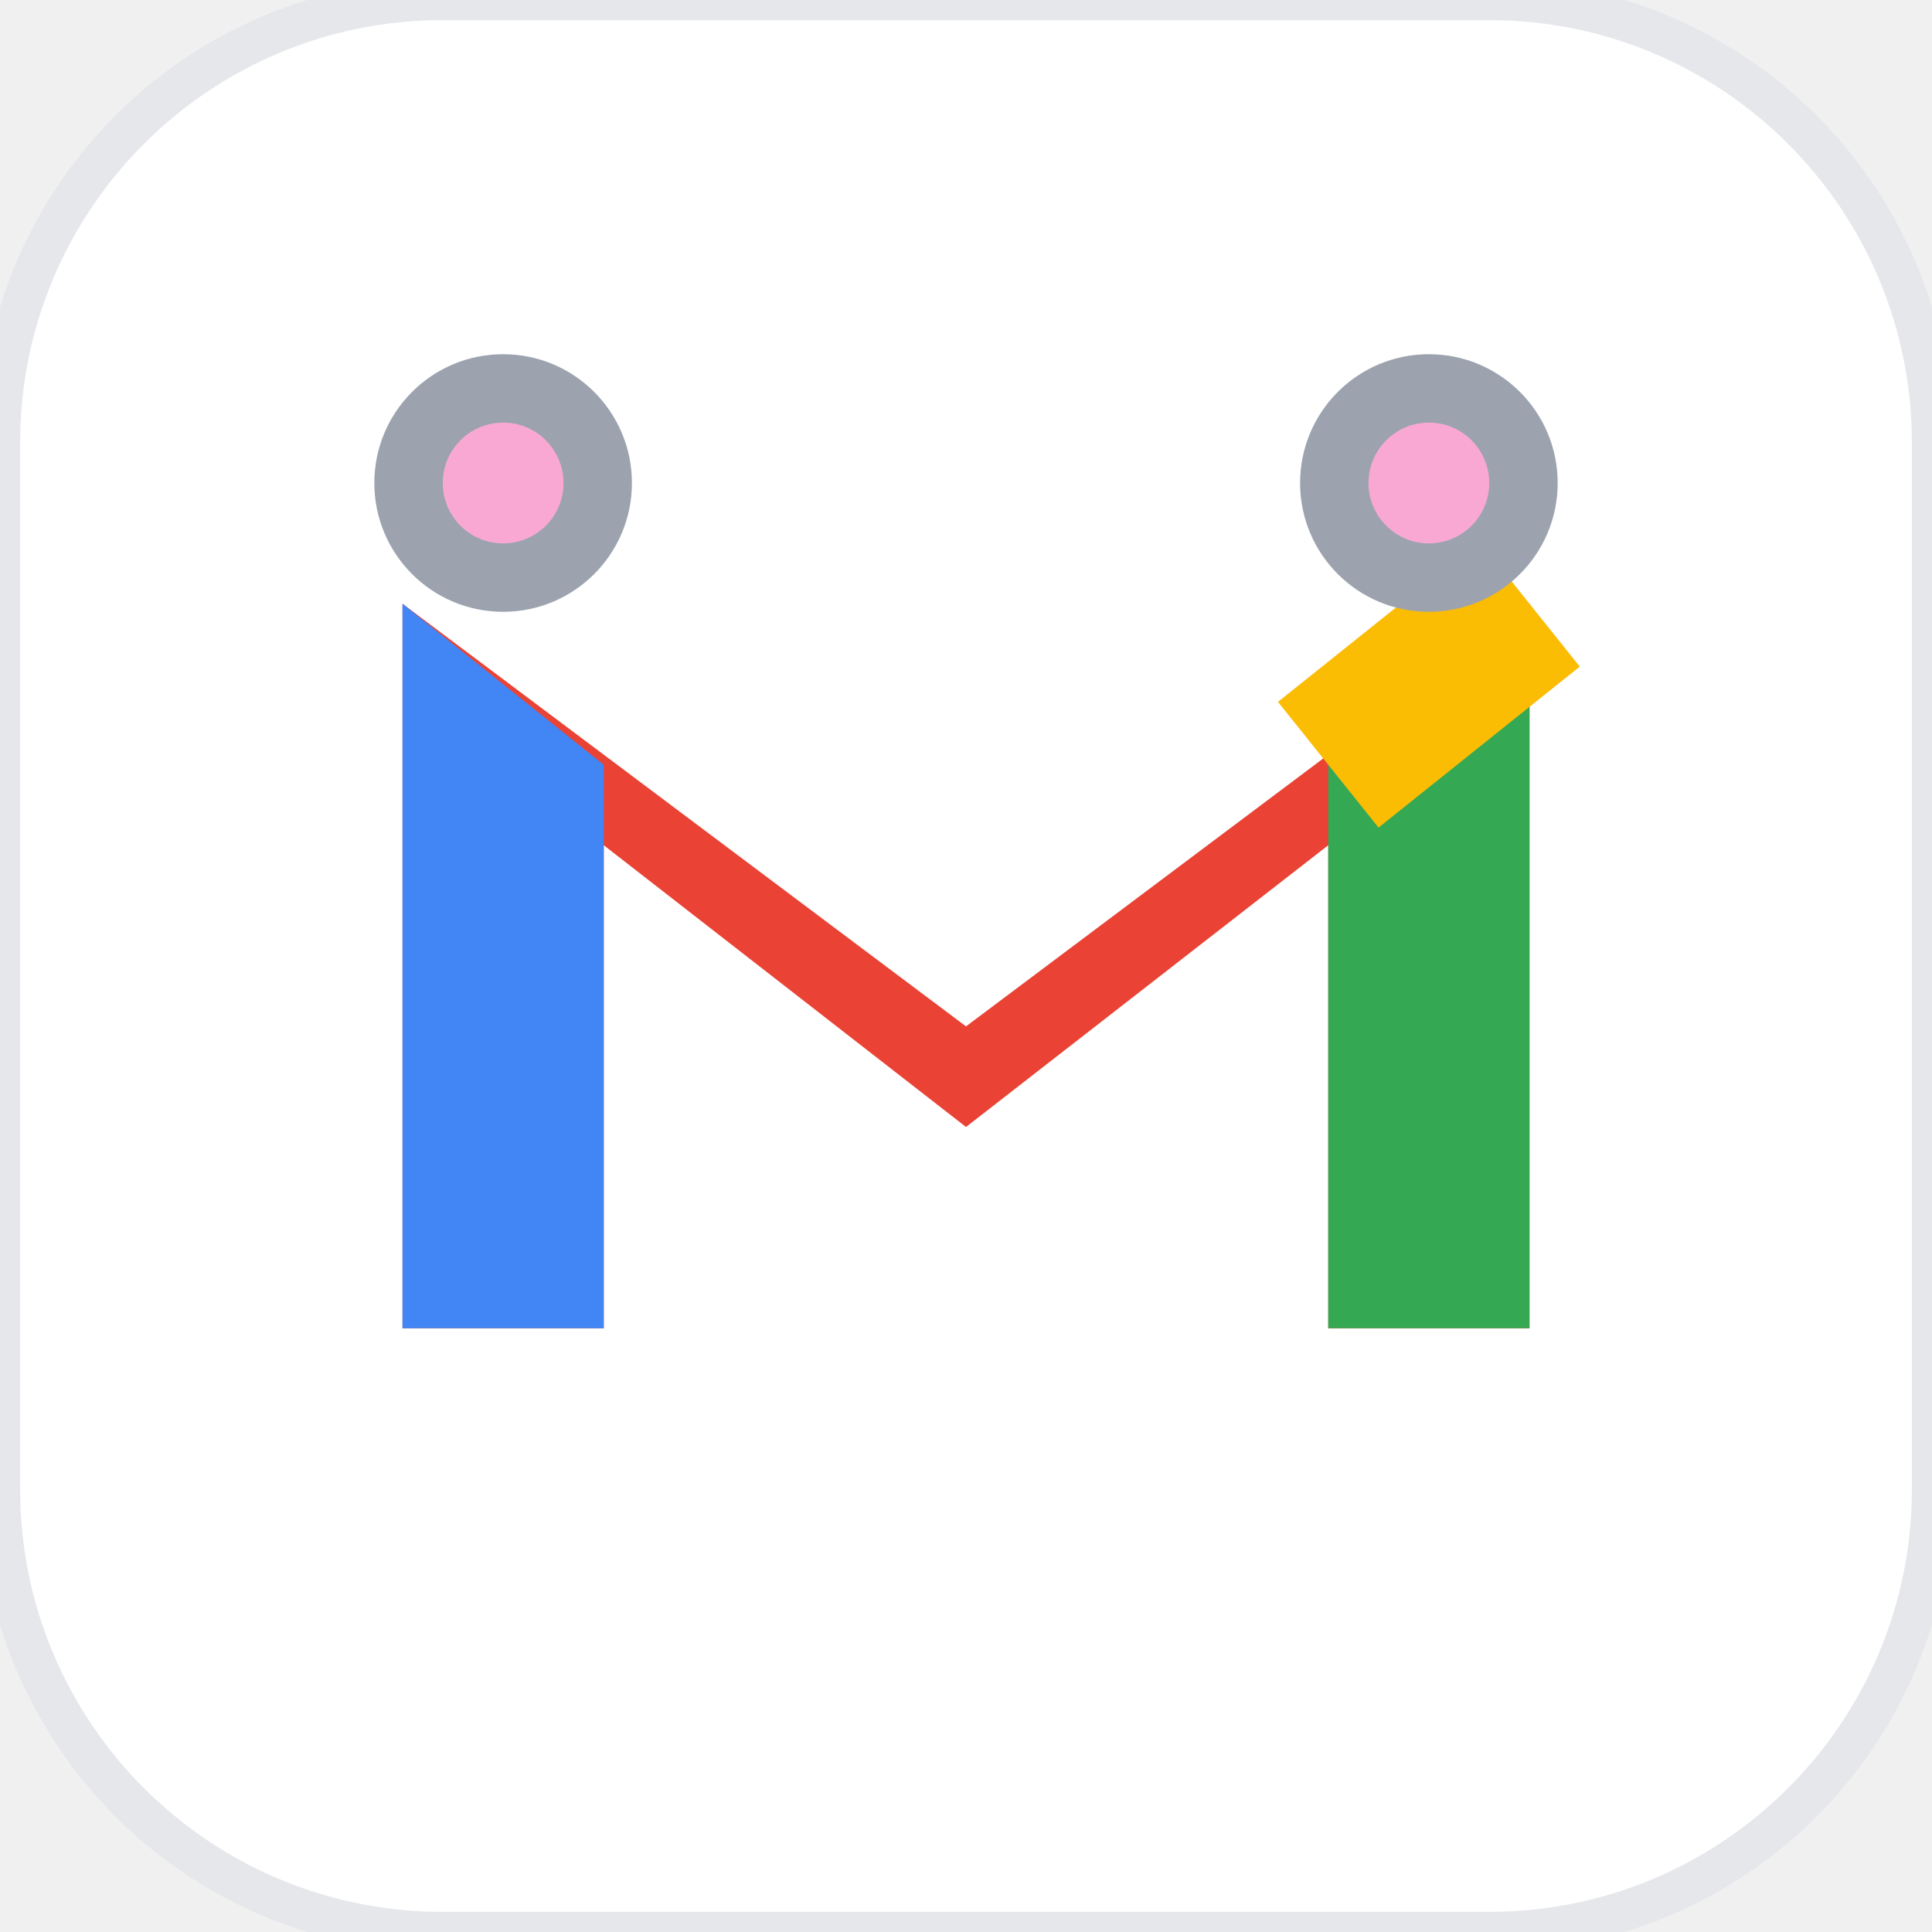
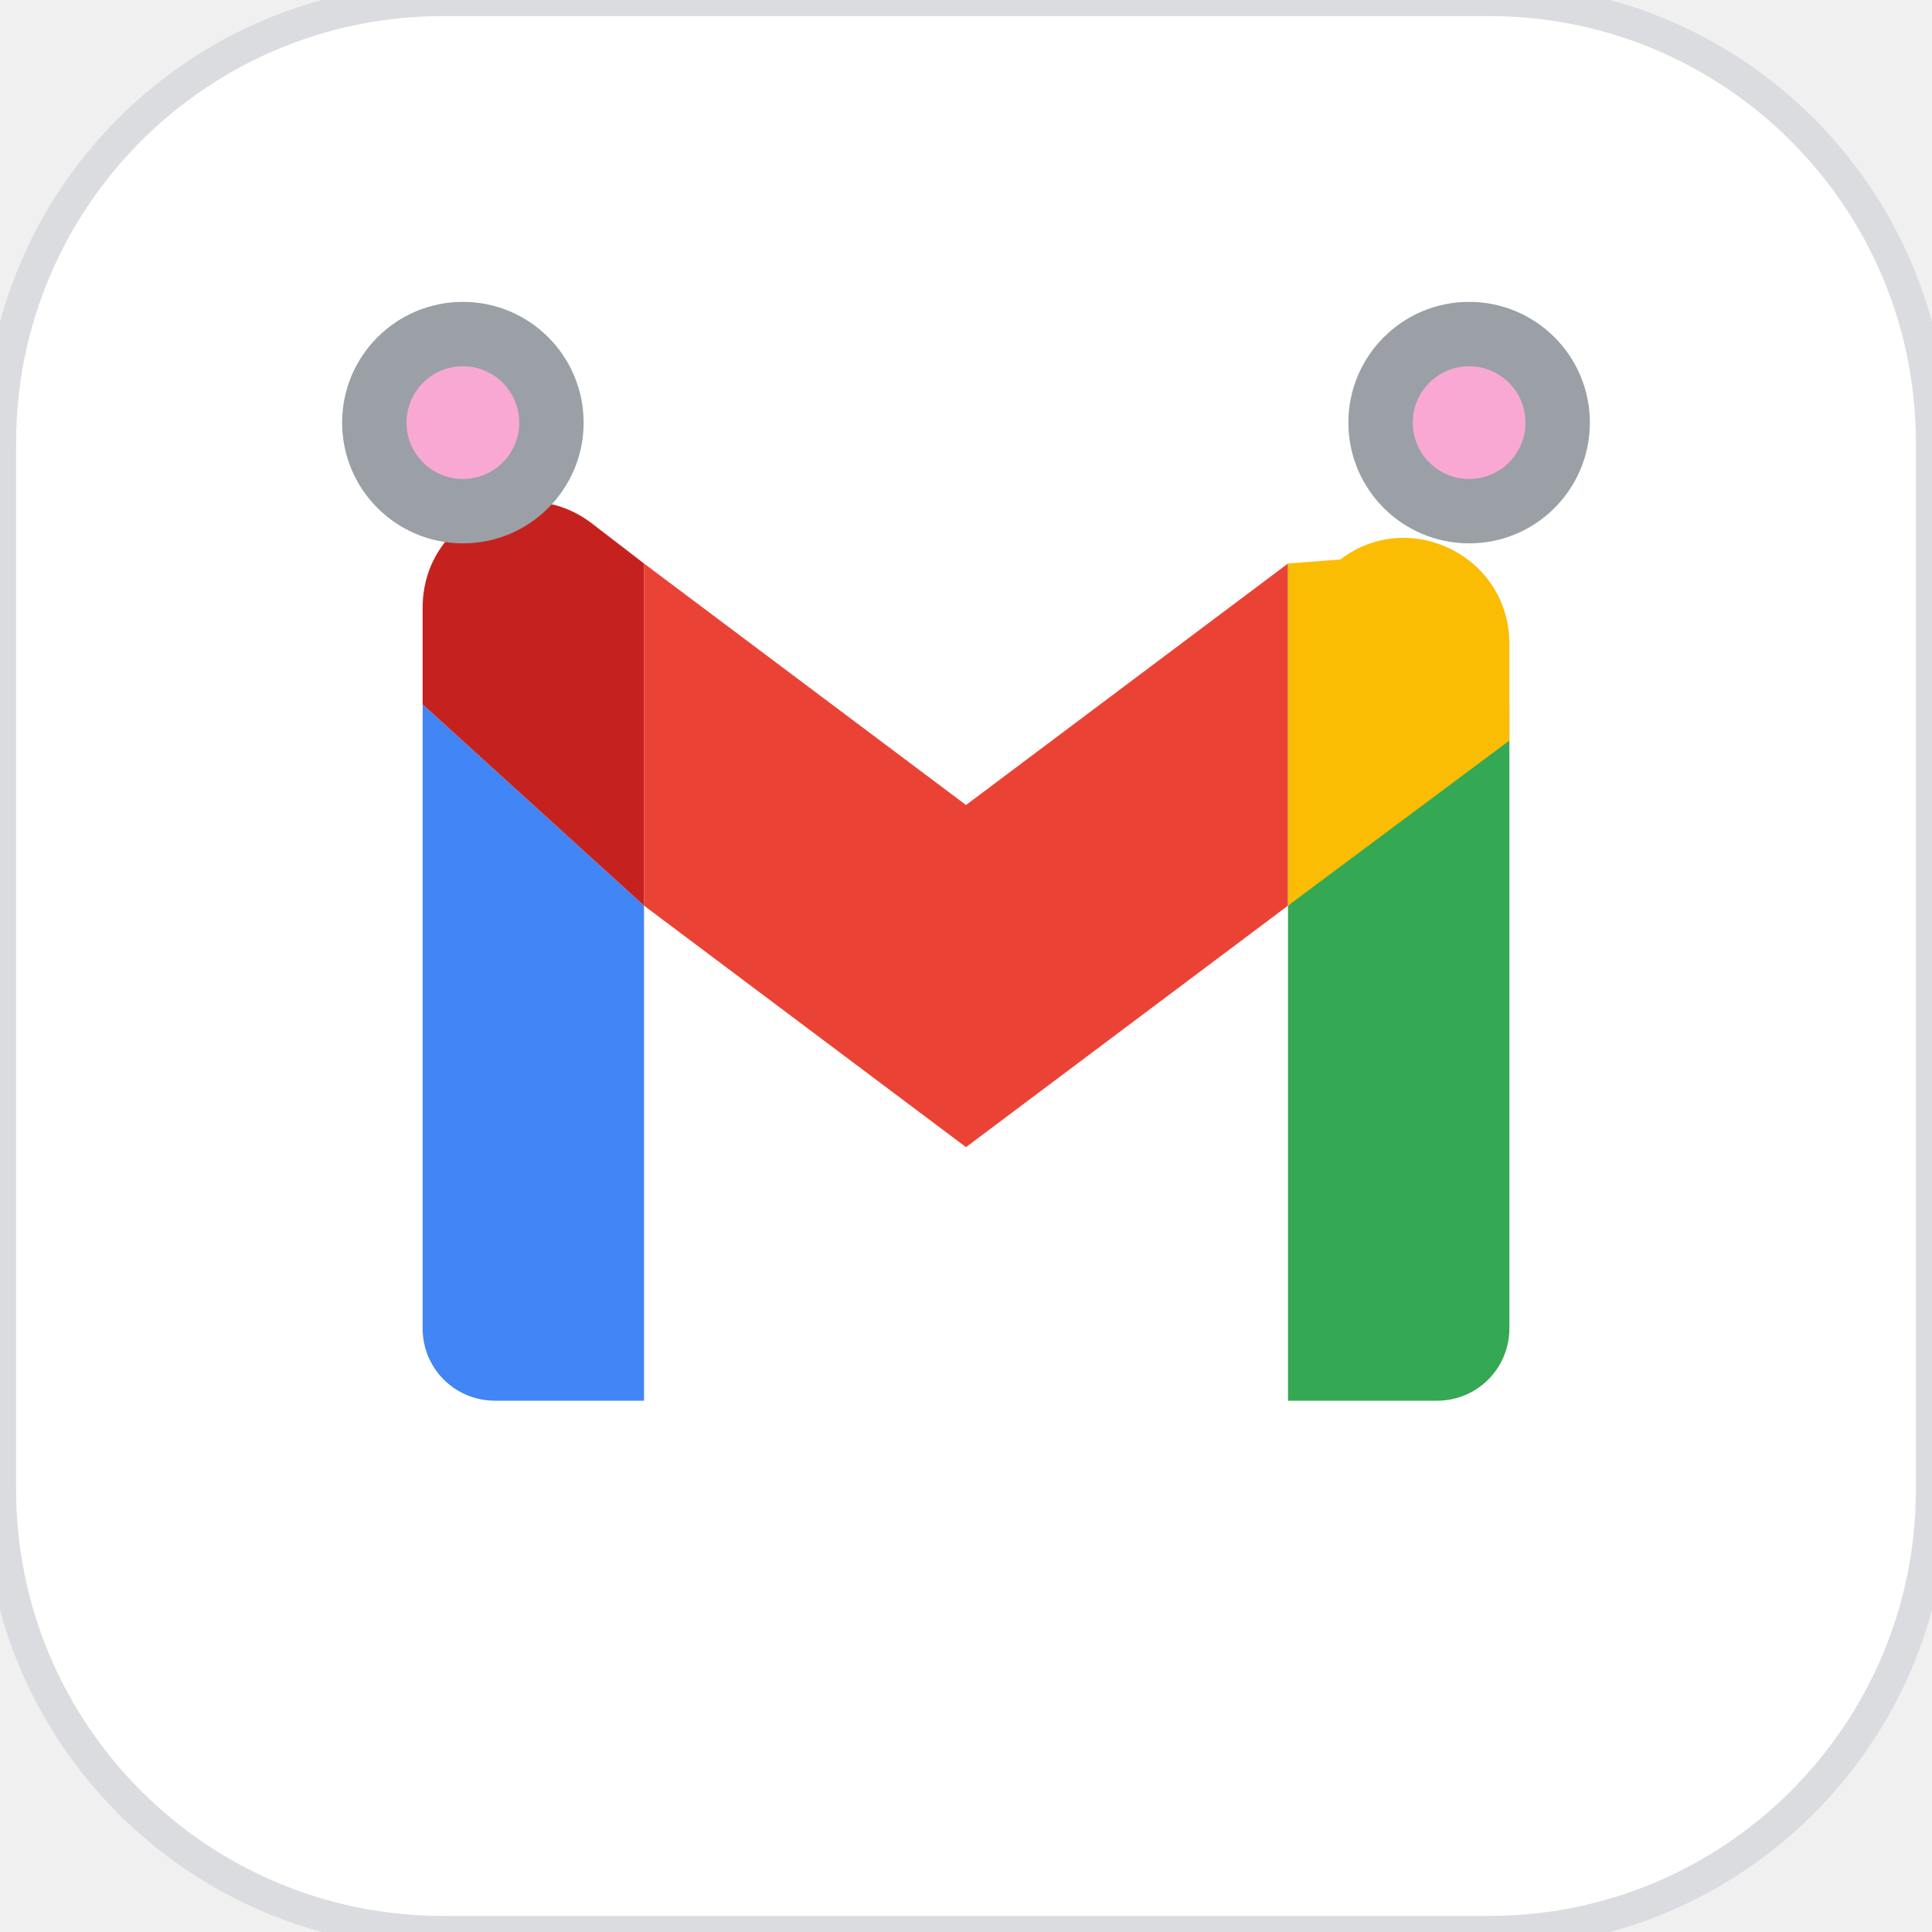
<svg xmlns="http://www.w3.org/2000/svg" viewBox="0 0 48 48">
  <rect width="48" height="48" rx="11" fill="#ffffff" />
-   <rect width="48" height="48" rx="11" fill="none" stroke="#e5e7eb" />
-   <path d="M10 15v18h5V21l9 7 9-7v12h5V15l-14 10.5z" fill="#ea4335" />
-   <path d="M10 15v18h5V19z" fill="#4285f4" />
-   <path d="M33 19v14h5V15z" fill="#34a853" />
-   <path d="M38 15l-5 4" stroke="#fbbc04" stroke-width="4" />
-   <circle cx="12.5" cy="12" r="3.2" fill="#9ca3af" />
-   <circle cx="35.5" cy="12" r="3.2" fill="#9ca3af" />
-   <circle cx="12.5" cy="12" r="1.5" fill="#f9a8d4" />
-   <circle cx="35.5" cy="12" r="1.5" fill="#f9a8d4" />
+   <rect width="48" height="48" rx="11" fill="none" stroke="#dadce0" stroke-width=".8" />
+   <path d="M10.5 17.5v15.5c0 1 .8 1.8 1.8 1.8H16V22.5z" fill="#4285f4" />
+   <path d="M32 22.5v12.3h3.7c1 0 1.8-.8 1.8-1.8V17.5z" fill="#34a853" />
+   <path d="M16 22.5V14l8 6 8-6v8.5l-8 6z" fill="#ea4335" />
+   <path d="M32 14v8.5l5.5-4.1V16c0-2.2-2.5-3.4-4.2-2.1z" fill="#fbbc04" />
+   <path d="M10.5 16v1.5l5.5 5V14l-1.3-1c-1.7-1.3-4.2-.1-4.2 2.1z" fill="#c5221f" />
+   <circle cx="11.5" cy="10.5" r="3" fill="#9aa0a6" />
+   <circle cx="36.5" cy="10.5" r="3" fill="#9aa0a6" />
+   <circle cx="11.5" cy="10.5" r="1.4" fill="#f9a8d4" />
+   <circle cx="36.5" cy="10.5" r="1.4" fill="#f9a8d4" />
</svg>
